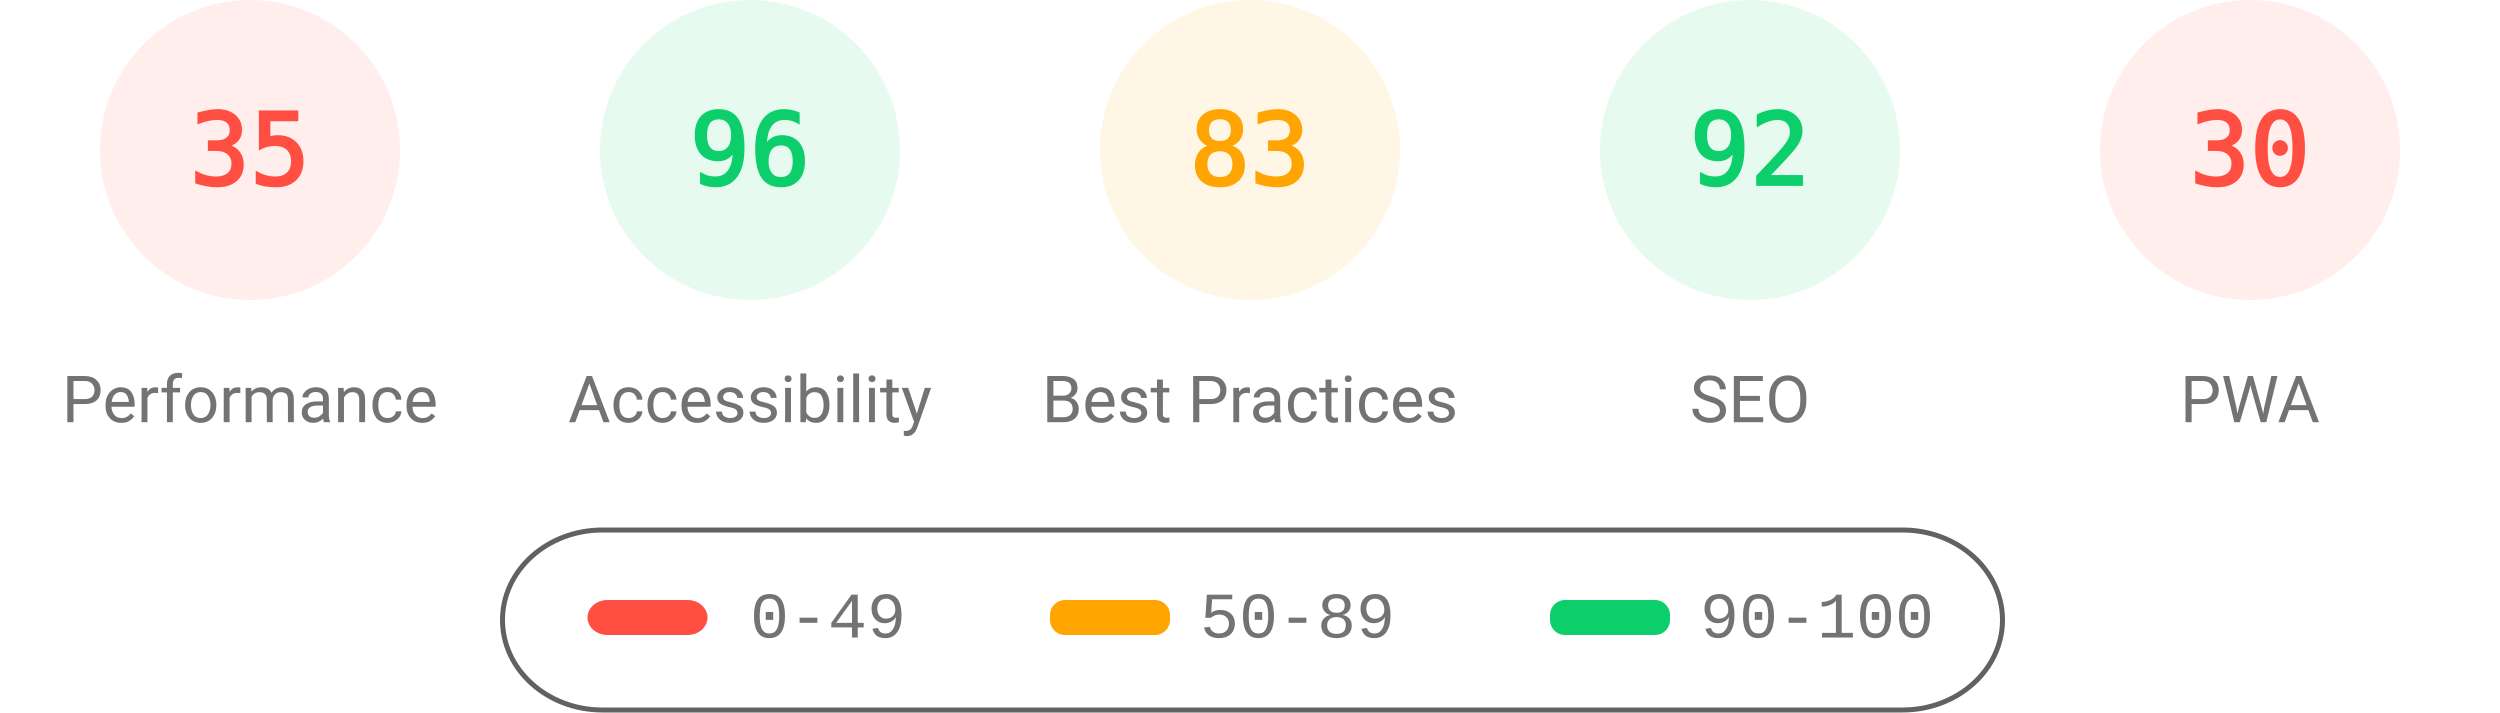
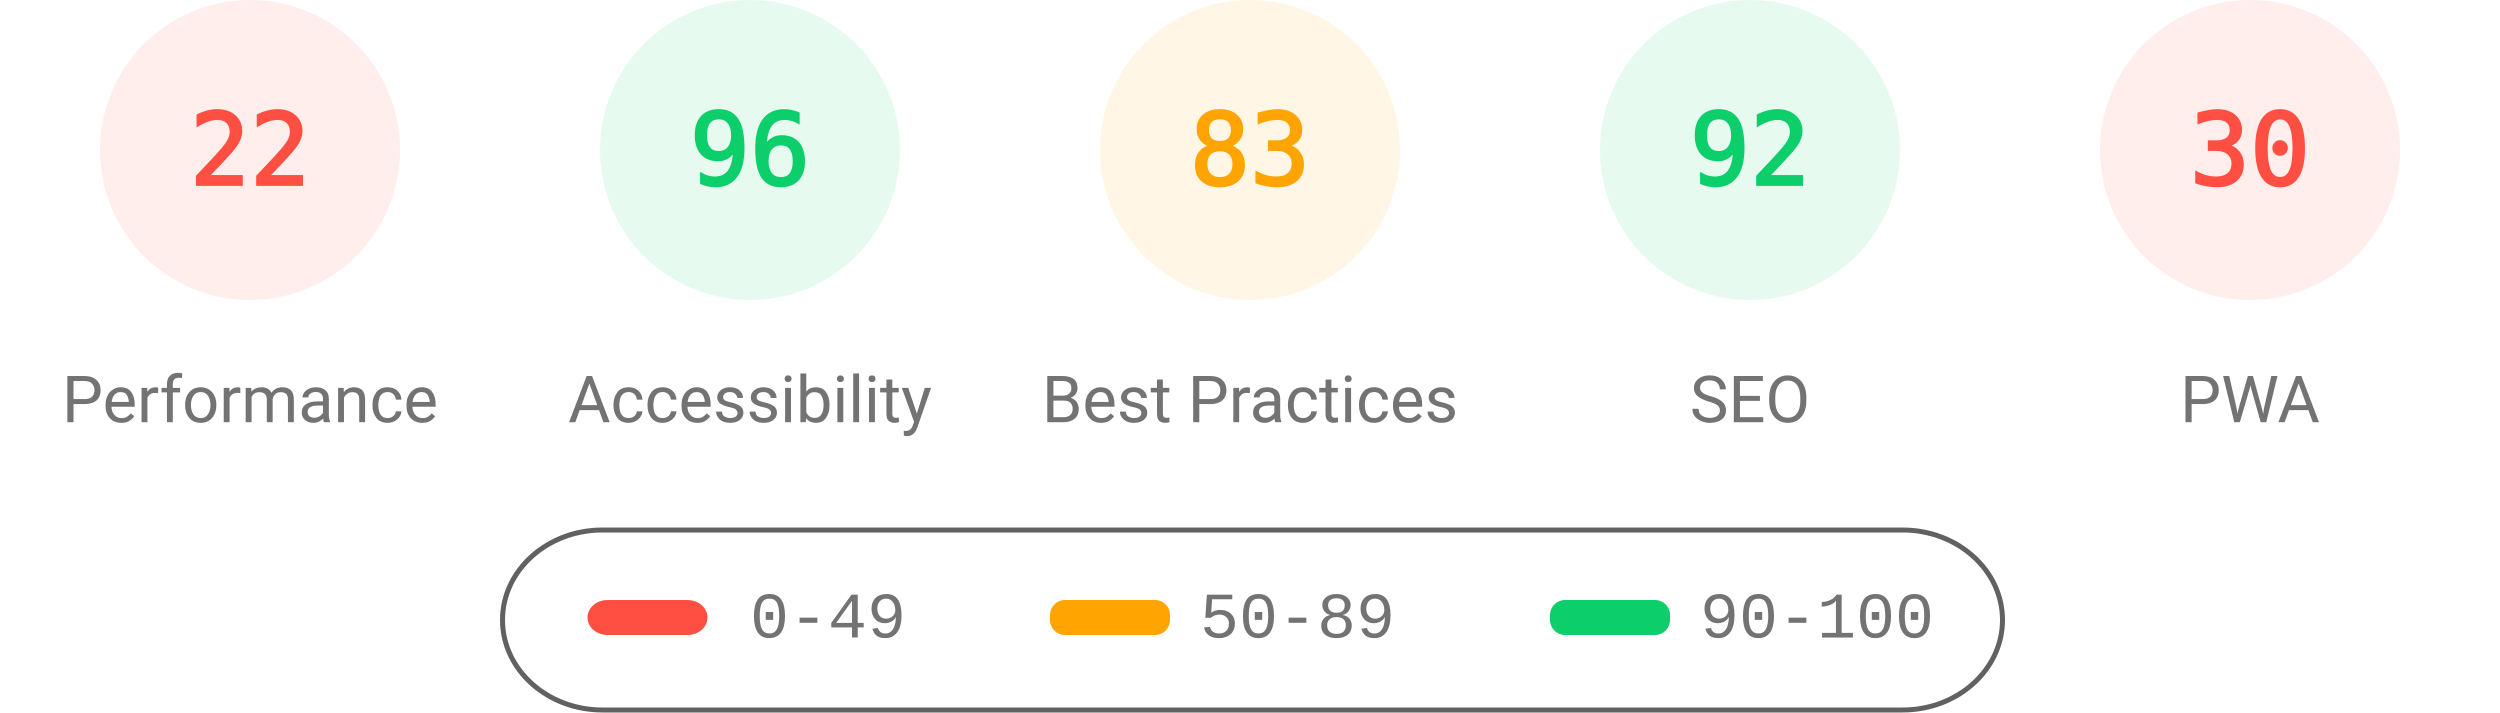
<svg xmlns="http://www.w3.org/2000/svg" fill="none" width="1000" height="285">
  <style>.gauge-base{opacity:.1}.gauge-arc{fill:none;animation-delay:250ms;stroke-linecap:round;transform:rotate(-90deg);transform-origin:100px 60px;animation:load-gauge 1s ease forwards}.guage-text{font-size:40px;font-family:monospace;text-align:center}.guage-red{color:#ff4e42;fill:#ff4e42;stroke:#ff4e42}.guage-orange{color:#ffa400;fill:#ffa400;stroke:#ffa400}.guage-green{color:#0cce6b;fill:#0cce6b;stroke:#0cce6b}.guage-undefined{color:#5c5c5c;fill:#5c5c5c;stroke:#5c5c5c}.guage-title{color:#737373;fill:#737373;stroke:none;font-size:26px;line-height:26px;font-family:Roboto,Halvetica,Arial,sans-serif}@keyframes load-gauge{from{stroke-dasharray:0 352.858}}</style>
  <svg class="guage-div guage-perf guage-red" viewBox="0 0 200 200" width="200" height="200">
    <circle class="gauge-base" r="56" cx="100" cy="60" stroke-width="8" />
-     <circle class="gauge-arc guage-arc-1" r="56" cx="100" cy="60" stroke-width="8" style="stroke-dasharray:123.15,351.858" />
-     <text class="guage-text" x="100" y="60" alignment-baseline="central" dominant-baseline="central" text-anchor="middle">35</text>
+     <circle class="gauge-arc guage-arc-1" r="56" cx="100" cy="60" stroke-width="8" style="stroke-dasharray:77.409,351.858" />
+     <text class="guage-text" x="100" y="60" alignment-baseline="central" dominant-baseline="central" text-anchor="middle">22</text>
    <text class="guage-title" x="100" y="160" alignment-baseline="central" dominant-baseline="central" text-anchor="middle">Performance</text>
  </svg>
  <svg class="guage-div guage-acc guage-green" viewBox="0 0 200 200" width="200" height="200" x="200">
    <circle class="gauge-base" r="56" cx="100" cy="60" stroke-width="8" />
    <circle class="gauge-arc guage-arc-2" r="56" cx="100" cy="60" stroke-width="8" style="stroke-dasharray:337.784,351.858" />
    <text class="guage-text" x="100" y="60" alignment-baseline="central" dominant-baseline="central" text-anchor="middle">96</text>
    <text class="guage-title" x="100" y="160" alignment-baseline="central" dominant-baseline="central" text-anchor="middle">Accessibility</text>
  </svg>
  <svg class="guage-div guage-best guage-orange" viewBox="0 0 200 200" width="200" height="200" x="400">
    <circle class="gauge-base" r="56" cx="100" cy="60" stroke-width="8" />
    <circle class="gauge-arc guage-arc-3" r="56" cx="100" cy="60" stroke-width="8" style="stroke-dasharray:292.042,351.858" />
    <text class="guage-text" x="100" y="60" alignment-baseline="central" dominant-baseline="central" text-anchor="middle">83</text>
    <text class="guage-title" x="100" y="160" alignment-baseline="central" dominant-baseline="central" text-anchor="middle">Best Practices</text>
  </svg>
  <svg class="guage-div guage-seo guage-green" viewBox="0 0 200 200" width="200" height="200" x="600">
    <circle class="gauge-base" r="56" cx="100" cy="60" stroke-width="8" />
    <circle class="gauge-arc guage-arc-4" r="56" cx="100" cy="60" stroke-width="8" style="stroke-dasharray:323.709,351.858" />
    <text class="guage-text" x="100" y="60" alignment-baseline="central" dominant-baseline="central" text-anchor="middle">92</text>
    <text class="guage-title" x="100" y="160" alignment-baseline="central" dominant-baseline="central" text-anchor="middle">SEO</text>
  </svg>
  <svg class="guage-div guage-pwa guage-red" viewBox="0 0 200 200" width="200" height="200" x="800">
    <circle class="gauge-base" r="56" cx="100" cy="60" stroke-width="8" />
    <circle class="gauge-arc guage-arc-4" r="56" cx="100" cy="60" stroke-width="8" style="stroke-dasharray:105.557,351.858" />
    <text class="guage-text" x="100" y="60" alignment-baseline="central" dominant-baseline="central" text-anchor="middle">30</text>
    <text class="guage-title" x="100" y="160" alignment-baseline="central" dominant-baseline="central" text-anchor="middle">PWA</text>
  </svg>
  <svg width="604" height="76" x="200" y="210">
    <path fill="none" id="canvas_background" d="M-1-1h604v80H-1z" />
    <rect fill-opacity="0" stroke="#616161" stroke-width="2" rx="40" id="svg_2" height="72" width="600" y="2" x="1" fill="#000" />
    <rect stroke="#000" rx="8" id="svg_3" height="14" width="48" y="30" x="35" stroke-opacity="null" stroke-width="0" fill="#ff4e42" />
    <rect stroke="#000" rx="6" id="svg_4" height="14" width="48" y="30" x="220" stroke-opacity="null" stroke-width="0" fill="#ffa400" />
    <rect stroke="#000" rx="6" id="svg_5" height="14" width="48" y="30" x="420" stroke-opacity="null" stroke-width="0" fill="#0cce6b" />
    <text xml:space="preserve" text-anchor="start" font-family="'Courier New', Courier, monospace" font-size="26" id="svg_6" y="45" x="100" stroke-opacity="null" stroke-width="0" stroke="#000" fill="#737373">0-49</text>
    <text xml:space="preserve" text-anchor="start" font-family="'Courier New', Courier, monospace" font-size="26" id="svg_7" y="45" x="280" stroke-opacity="null" stroke-width="0" stroke="#000" fill="#737373">50-89</text>
    <text xml:space="preserve" text-anchor="start" font-family="'Courier New', Courier, monospace" font-size="26" id="svg_8" y="45" x="480" stroke-opacity="null" stroke-width="0" stroke="#000" fill="#737373">90-100</text>
  </svg>
</svg>
